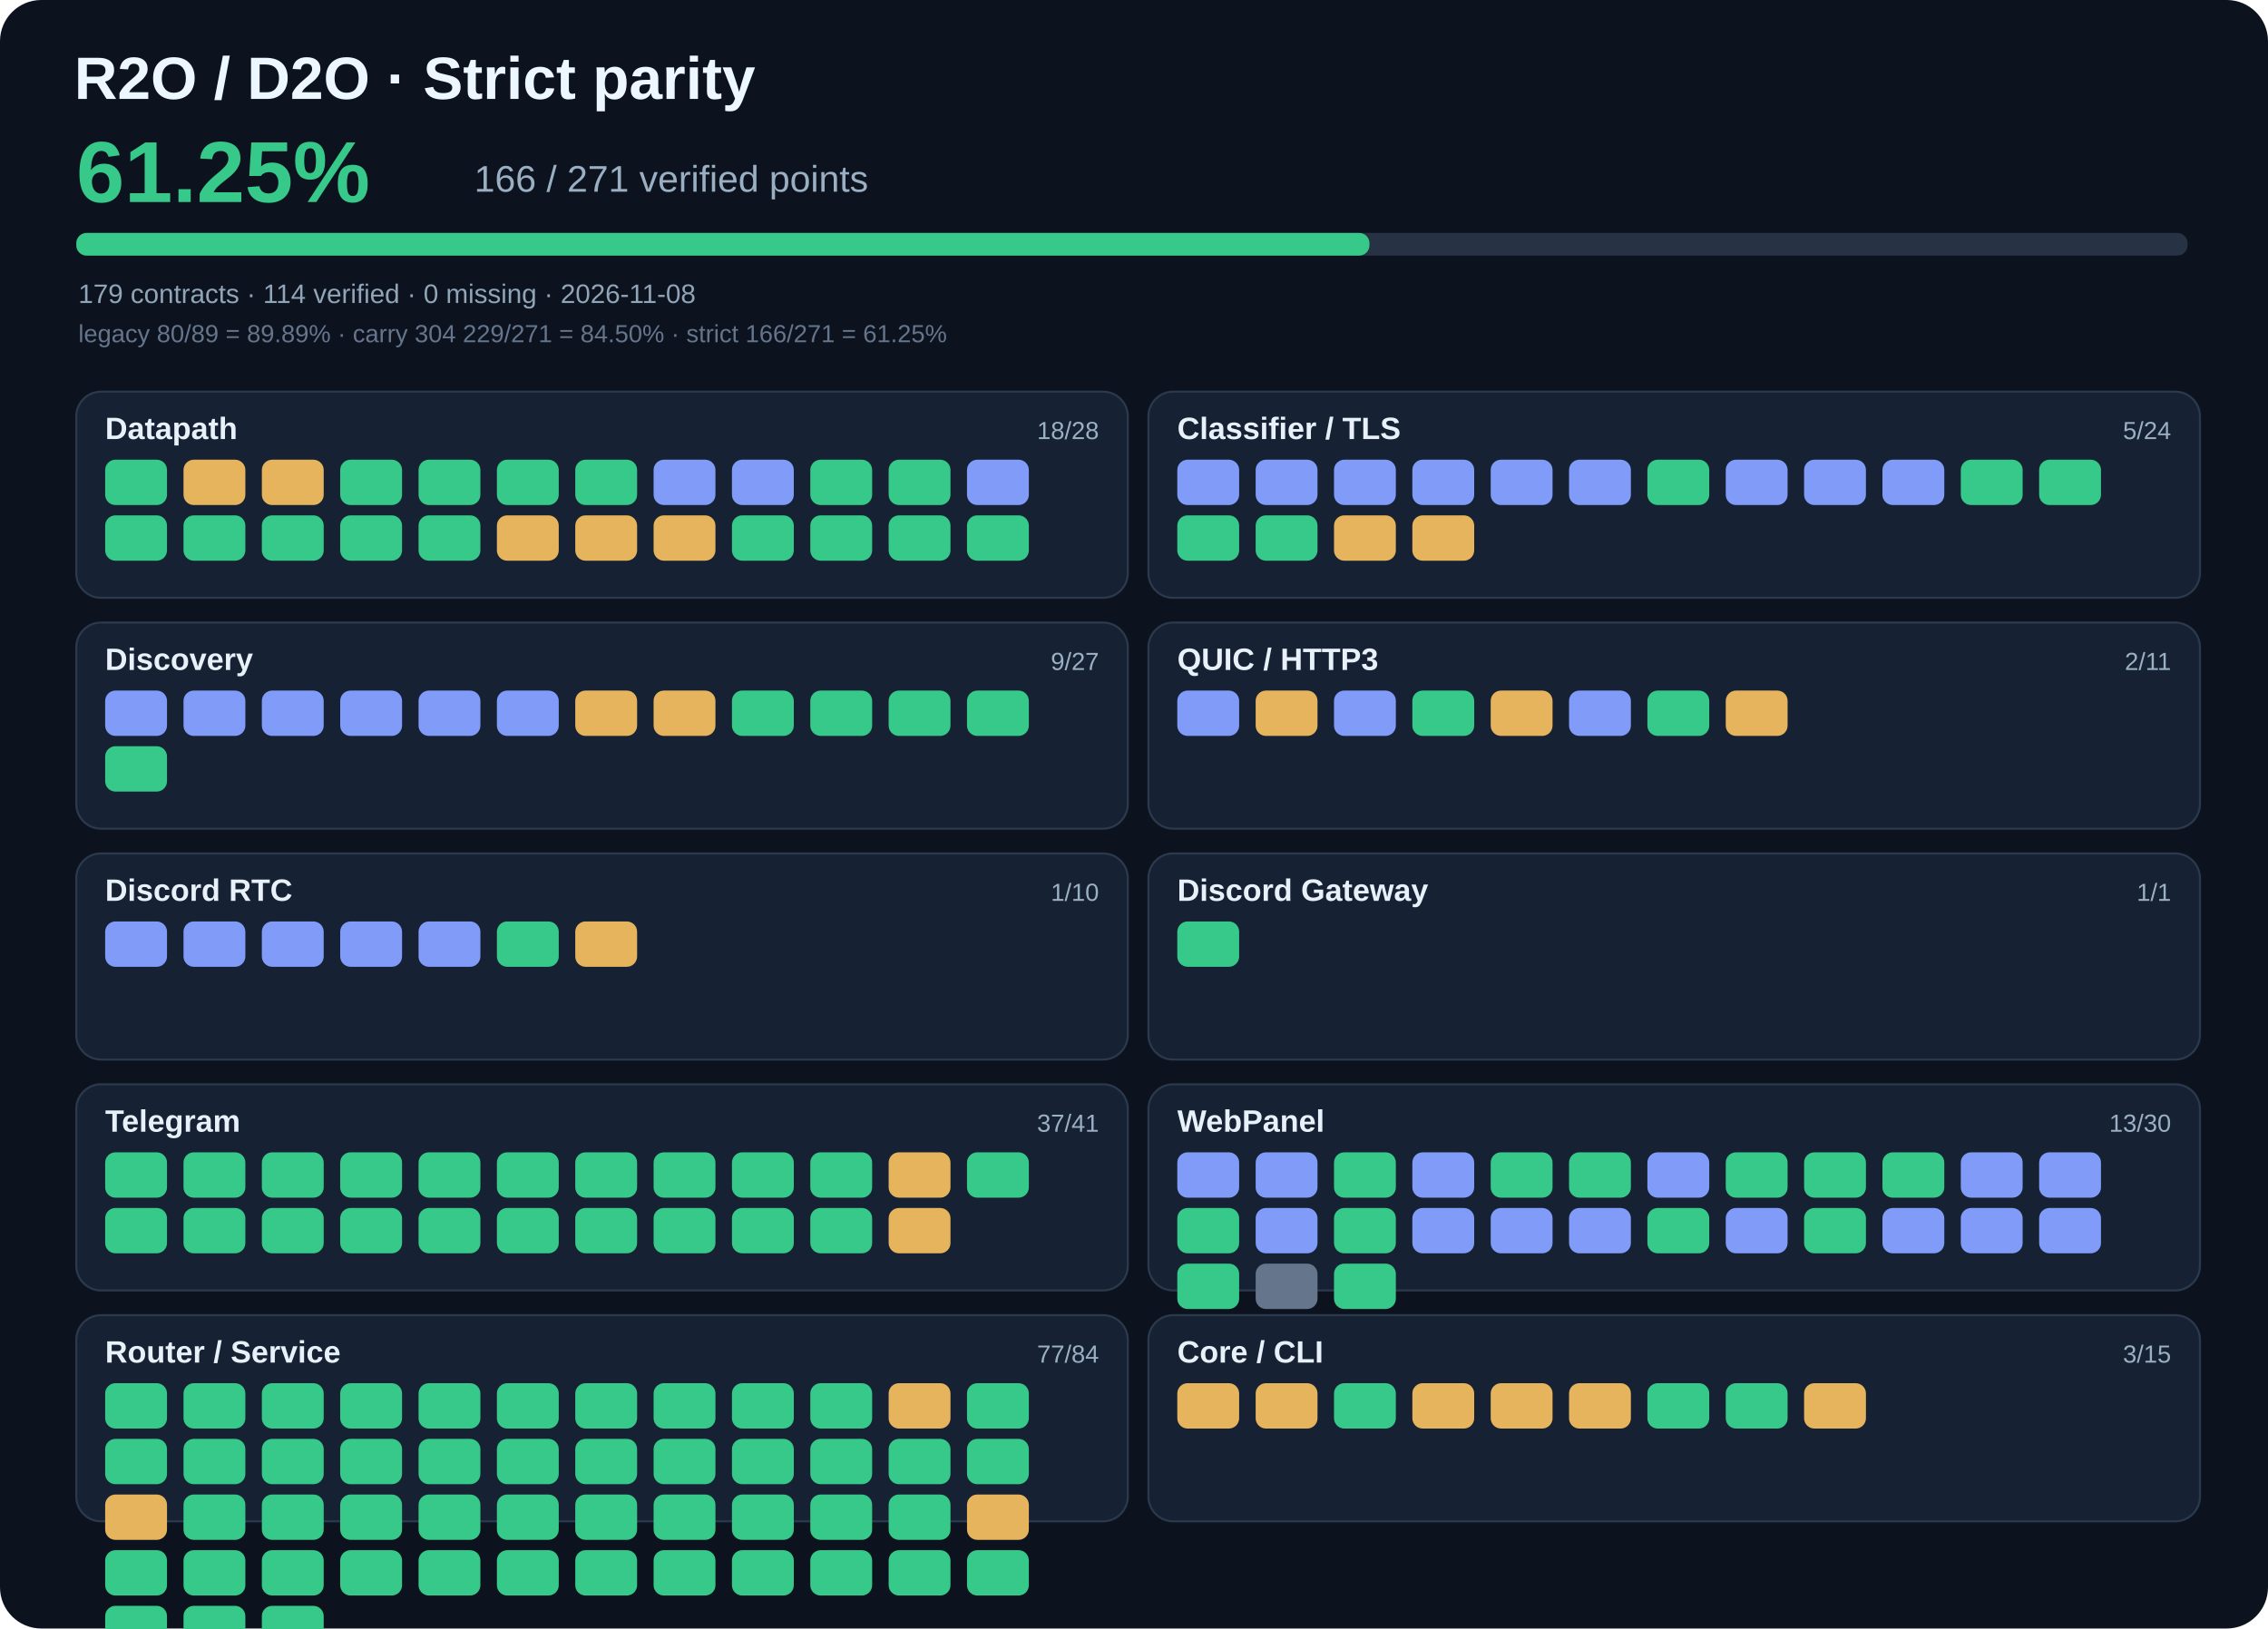
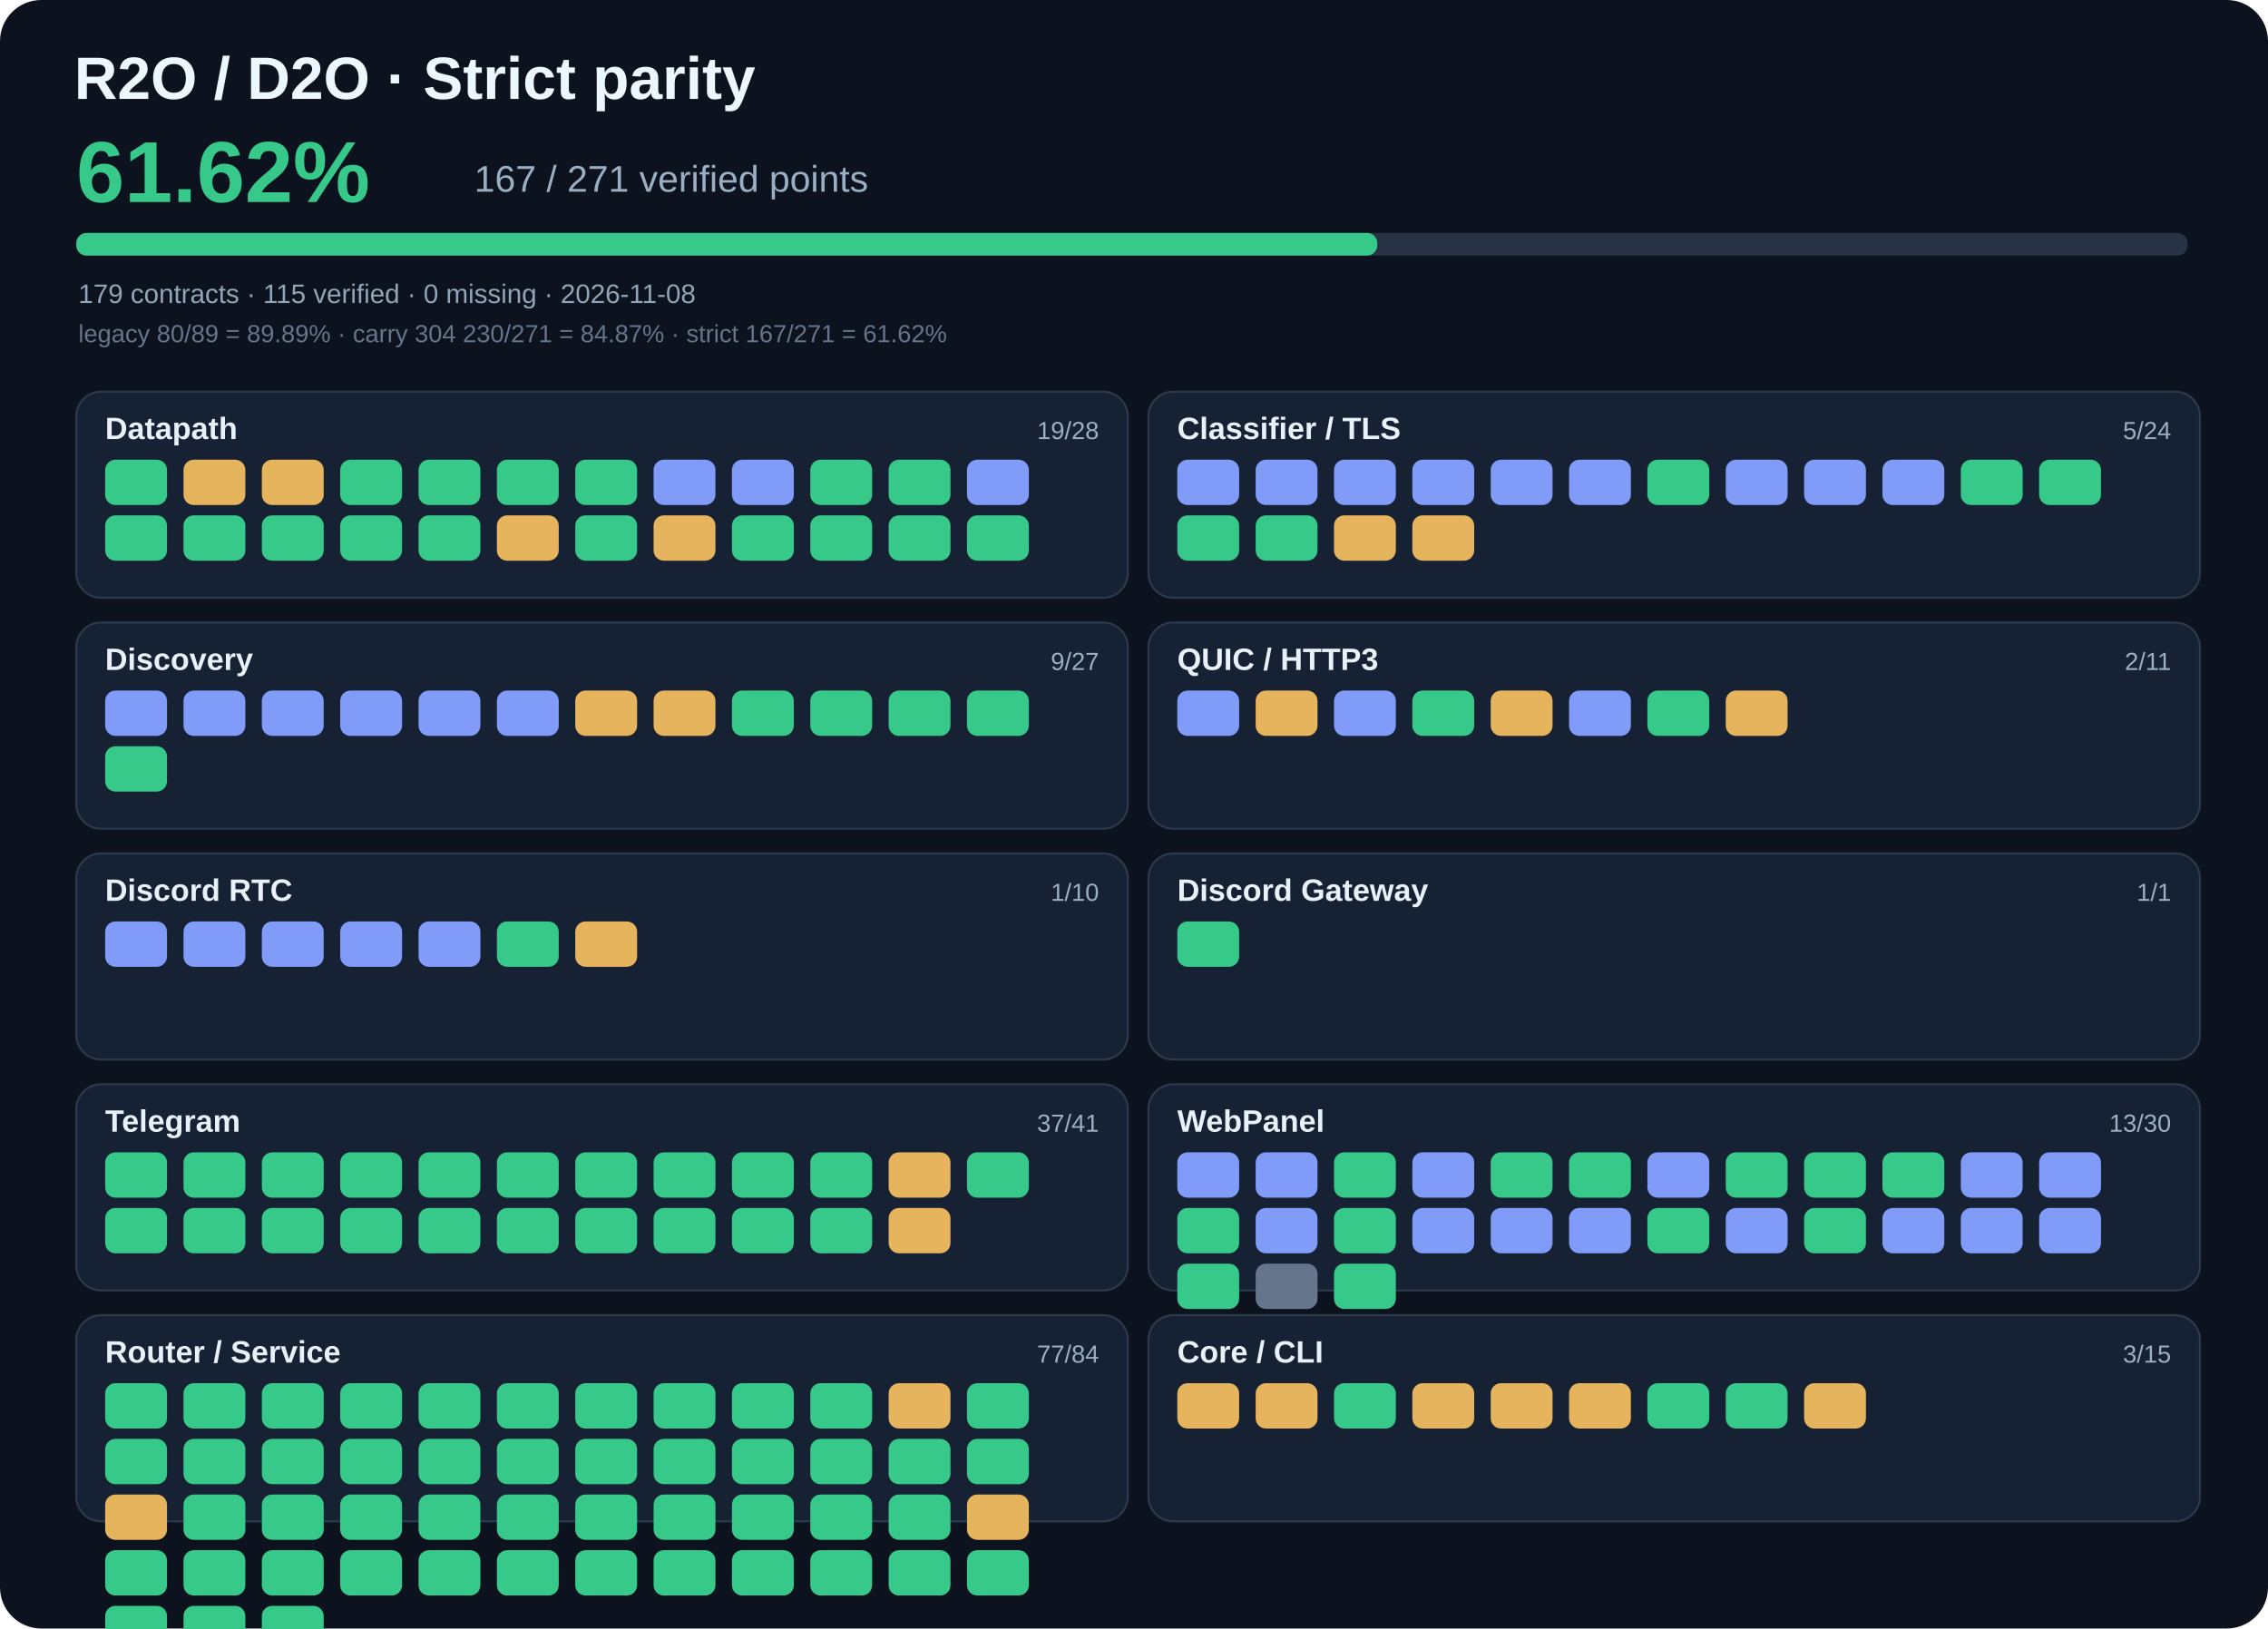
- <svg xmlns="http://www.w3.org/2000/svg" viewBox="0 0 1100 790" width="1100" height="790" role="img" aria-label="R2O strict parity 61.25%">
+ <svg xmlns="http://www.w3.org/2000/svg" viewBox="0 0 1100 790" width="1100" height="790" role="img" aria-label="R2O strict parity 61.62%">
  <rect width="1100" height="790" rx="20" fill="#0c121e" />
  <text x="36" y="48" fill="#edf7ff" font-family="Arial,sans-serif" font-size="29" font-weight="700">R2O / D2O · Strict parity</text>
-   <text x="37" y="98" fill="#36c989" font-family="Arial,sans-serif" font-size="42" font-weight="700">61.25%</text>
-   <text x="230" y="93" fill="#9bafc3" font-family="Arial,sans-serif" font-size="18">166 / 271 verified points</text>
+   <text x="37" y="98" fill="#36c989" font-family="Arial,sans-serif" font-size="42" font-weight="700">61.62%</text>
+   <text x="230" y="93" fill="#9bafc3" font-family="Arial,sans-serif" font-size="18">167 / 271 verified points</text>
  <rect x="37" y="113" width="1024" height="11" rx="5" fill="#273245" />
-   <rect x="37" y="113" width="627.2" height="11" rx="5" fill="#36c989" />
-   <text x="38" y="147" fill="#90a5b8" font-family="Arial,sans-serif" font-size="13">179 contracts · 114 verified · 0 missing · 2026-11-08</text>
-   <text x="38" y="166" fill="#65758c" font-family="Arial,sans-serif" font-size="12">legacy 80/89 = 89.89% · carry 304 229/271 = 84.50% · strict 166/271 = 61.25%</text>
+   <rect x="37" y="113" width="631.0" height="11" rx="5" fill="#36c989" />
+   <text x="38" y="147" fill="#90a5b8" font-family="Arial,sans-serif" font-size="13">179 contracts · 115 verified · 0 missing · 2026-11-08</text>
+   <text x="38" y="166" fill="#65758c" font-family="Arial,sans-serif" font-size="12">legacy 80/89 = 89.89% · carry 304 230/271 = 84.87% · strict 167/271 = 61.62%</text>
  <rect x="37" y="190" width="510" height="100" rx="12" fill="#162233" stroke="#2b394c" />
  <text x="51" y="213" fill="#e8f1fa" font-family="Arial,sans-serif" font-size="15" font-weight="700">Datapath</text>
-   <text x="533" y="213" text-anchor="end" fill="#9bb0c5" font-family="Arial,sans-serif" font-size="12">18/28</text>
+   <text x="533" y="213" text-anchor="end" fill="#9bb0c5" font-family="Arial,sans-serif" font-size="12">19/28</text>
  <rect x="51" y="223" width="30" height="22" rx="5" fill="#36c989" />
  <rect x="89" y="223" width="30" height="22" rx="5" fill="#e6b45d" />
  <rect x="127" y="223" width="30" height="22" rx="5" fill="#e6b45d" />
  <rect x="165" y="223" width="30" height="22" rx="5" fill="#36c989" />
  <rect x="203" y="223" width="30" height="22" rx="5" fill="#36c989" />
  <rect x="241" y="223" width="30" height="22" rx="5" fill="#36c989" />
  <rect x="279" y="223" width="30" height="22" rx="5" fill="#36c989" />
  <rect x="317" y="223" width="30" height="22" rx="5" fill="#819bf8" />
  <rect x="355" y="223" width="30" height="22" rx="5" fill="#819bf8" />
  <rect x="393" y="223" width="30" height="22" rx="5" fill="#36c989" />
  <rect x="431" y="223" width="30" height="22" rx="5" fill="#36c989" />
  <rect x="469" y="223" width="30" height="22" rx="5" fill="#819bf8" />
  <rect x="51" y="250" width="30" height="22" rx="5" fill="#36c989" />
  <rect x="89" y="250" width="30" height="22" rx="5" fill="#36c989" />
  <rect x="127" y="250" width="30" height="22" rx="5" fill="#36c989" />
  <rect x="165" y="250" width="30" height="22" rx="5" fill="#36c989" />
  <rect x="203" y="250" width="30" height="22" rx="5" fill="#36c989" />
  <rect x="241" y="250" width="30" height="22" rx="5" fill="#e6b45d" />
-   <rect x="279" y="250" width="30" height="22" rx="5" fill="#e6b45d" />
+   <rect x="279" y="250" width="30" height="22" rx="5" fill="#36c989" />
  <rect x="317" y="250" width="30" height="22" rx="5" fill="#e6b45d" />
  <rect x="355" y="250" width="30" height="22" rx="5" fill="#36c989" />
  <rect x="393" y="250" width="30" height="22" rx="5" fill="#36c989" />
  <rect x="431" y="250" width="30" height="22" rx="5" fill="#36c989" />
  <rect x="469" y="250" width="30" height="22" rx="5" fill="#36c989" />
  <rect x="557" y="190" width="510" height="100" rx="12" fill="#162233" stroke="#2b394c" />
  <text x="571" y="213" fill="#e8f1fa" font-family="Arial,sans-serif" font-size="15" font-weight="700">Classifier / TLS</text>
  <text x="1053" y="213" text-anchor="end" fill="#9bb0c5" font-family="Arial,sans-serif" font-size="12">5/24</text>
  <rect x="571" y="223" width="30" height="22" rx="5" fill="#819bf8" />
  <rect x="609" y="223" width="30" height="22" rx="5" fill="#819bf8" />
  <rect x="647" y="223" width="30" height="22" rx="5" fill="#819bf8" />
  <rect x="685" y="223" width="30" height="22" rx="5" fill="#819bf8" />
  <rect x="723" y="223" width="30" height="22" rx="5" fill="#819bf8" />
  <rect x="761" y="223" width="30" height="22" rx="5" fill="#819bf8" />
  <rect x="799" y="223" width="30" height="22" rx="5" fill="#36c989" />
  <rect x="837" y="223" width="30" height="22" rx="5" fill="#819bf8" />
  <rect x="875" y="223" width="30" height="22" rx="5" fill="#819bf8" />
  <rect x="913" y="223" width="30" height="22" rx="5" fill="#819bf8" />
  <rect x="951" y="223" width="30" height="22" rx="5" fill="#36c989" />
  <rect x="989" y="223" width="30" height="22" rx="5" fill="#36c989" />
  <rect x="571" y="250" width="30" height="22" rx="5" fill="#36c989" />
  <rect x="609" y="250" width="30" height="22" rx="5" fill="#36c989" />
  <rect x="647" y="250" width="30" height="22" rx="5" fill="#e6b45d" />
  <rect x="685" y="250" width="30" height="22" rx="5" fill="#e6b45d" />
  <rect x="37" y="302" width="510" height="100" rx="12" fill="#162233" stroke="#2b394c" />
  <text x="51" y="325" fill="#e8f1fa" font-family="Arial,sans-serif" font-size="15" font-weight="700">Discovery</text>
  <text x="533" y="325" text-anchor="end" fill="#9bb0c5" font-family="Arial,sans-serif" font-size="12">9/27</text>
  <rect x="51" y="335" width="30" height="22" rx="5" fill="#819bf8" />
  <rect x="89" y="335" width="30" height="22" rx="5" fill="#819bf8" />
  <rect x="127" y="335" width="30" height="22" rx="5" fill="#819bf8" />
  <rect x="165" y="335" width="30" height="22" rx="5" fill="#819bf8" />
  <rect x="203" y="335" width="30" height="22" rx="5" fill="#819bf8" />
  <rect x="241" y="335" width="30" height="22" rx="5" fill="#819bf8" />
  <rect x="279" y="335" width="30" height="22" rx="5" fill="#e6b45d" />
  <rect x="317" y="335" width="30" height="22" rx="5" fill="#e6b45d" />
  <rect x="355" y="335" width="30" height="22" rx="5" fill="#36c989" />
  <rect x="393" y="335" width="30" height="22" rx="5" fill="#36c989" />
  <rect x="431" y="335" width="30" height="22" rx="5" fill="#36c989" />
  <rect x="469" y="335" width="30" height="22" rx="5" fill="#36c989" />
  <rect x="51" y="362" width="30" height="22" rx="5" fill="#36c989" />
  <rect x="557" y="302" width="510" height="100" rx="12" fill="#162233" stroke="#2b394c" />
  <text x="571" y="325" fill="#e8f1fa" font-family="Arial,sans-serif" font-size="15" font-weight="700">QUIC / HTTP3</text>
  <text x="1053" y="325" text-anchor="end" fill="#9bb0c5" font-family="Arial,sans-serif" font-size="12">2/11</text>
  <rect x="571" y="335" width="30" height="22" rx="5" fill="#819bf8" />
  <rect x="609" y="335" width="30" height="22" rx="5" fill="#e6b45d" />
  <rect x="647" y="335" width="30" height="22" rx="5" fill="#819bf8" />
  <rect x="685" y="335" width="30" height="22" rx="5" fill="#36c989" />
  <rect x="723" y="335" width="30" height="22" rx="5" fill="#e6b45d" />
  <rect x="761" y="335" width="30" height="22" rx="5" fill="#819bf8" />
  <rect x="799" y="335" width="30" height="22" rx="5" fill="#36c989" />
  <rect x="837" y="335" width="30" height="22" rx="5" fill="#e6b45d" />
  <rect x="37" y="414" width="510" height="100" rx="12" fill="#162233" stroke="#2b394c" />
  <text x="51" y="437" fill="#e8f1fa" font-family="Arial,sans-serif" font-size="15" font-weight="700">Discord RTC</text>
  <text x="533" y="437" text-anchor="end" fill="#9bb0c5" font-family="Arial,sans-serif" font-size="12">1/10</text>
  <rect x="51" y="447" width="30" height="22" rx="5" fill="#819bf8" />
  <rect x="89" y="447" width="30" height="22" rx="5" fill="#819bf8" />
  <rect x="127" y="447" width="30" height="22" rx="5" fill="#819bf8" />
  <rect x="165" y="447" width="30" height="22" rx="5" fill="#819bf8" />
  <rect x="203" y="447" width="30" height="22" rx="5" fill="#819bf8" />
  <rect x="241" y="447" width="30" height="22" rx="5" fill="#36c989" />
  <rect x="279" y="447" width="30" height="22" rx="5" fill="#e6b45d" />
  <rect x="557" y="414" width="510" height="100" rx="12" fill="#162233" stroke="#2b394c" />
  <text x="571" y="437" fill="#e8f1fa" font-family="Arial,sans-serif" font-size="15" font-weight="700">Discord Gateway</text>
  <text x="1053" y="437" text-anchor="end" fill="#9bb0c5" font-family="Arial,sans-serif" font-size="12">1/1</text>
  <rect x="571" y="447" width="30" height="22" rx="5" fill="#36c989" />
  <rect x="37" y="526" width="510" height="100" rx="12" fill="#162233" stroke="#2b394c" />
  <text x="51" y="549" fill="#e8f1fa" font-family="Arial,sans-serif" font-size="15" font-weight="700">Telegram</text>
  <text x="533" y="549" text-anchor="end" fill="#9bb0c5" font-family="Arial,sans-serif" font-size="12">37/41</text>
  <rect x="51" y="559" width="30" height="22" rx="5" fill="#36c989" />
  <rect x="89" y="559" width="30" height="22" rx="5" fill="#36c989" />
  <rect x="127" y="559" width="30" height="22" rx="5" fill="#36c989" />
  <rect x="165" y="559" width="30" height="22" rx="5" fill="#36c989" />
  <rect x="203" y="559" width="30" height="22" rx="5" fill="#36c989" />
  <rect x="241" y="559" width="30" height="22" rx="5" fill="#36c989" />
  <rect x="279" y="559" width="30" height="22" rx="5" fill="#36c989" />
  <rect x="317" y="559" width="30" height="22" rx="5" fill="#36c989" />
  <rect x="355" y="559" width="30" height="22" rx="5" fill="#36c989" />
  <rect x="393" y="559" width="30" height="22" rx="5" fill="#36c989" />
  <rect x="431" y="559" width="30" height="22" rx="5" fill="#e6b45d" />
  <rect x="469" y="559" width="30" height="22" rx="5" fill="#36c989" />
  <rect x="51" y="586" width="30" height="22" rx="5" fill="#36c989" />
  <rect x="89" y="586" width="30" height="22" rx="5" fill="#36c989" />
  <rect x="127" y="586" width="30" height="22" rx="5" fill="#36c989" />
  <rect x="165" y="586" width="30" height="22" rx="5" fill="#36c989" />
  <rect x="203" y="586" width="30" height="22" rx="5" fill="#36c989" />
  <rect x="241" y="586" width="30" height="22" rx="5" fill="#36c989" />
  <rect x="279" y="586" width="30" height="22" rx="5" fill="#36c989" />
  <rect x="317" y="586" width="30" height="22" rx="5" fill="#36c989" />
  <rect x="355" y="586" width="30" height="22" rx="5" fill="#36c989" />
  <rect x="393" y="586" width="30" height="22" rx="5" fill="#36c989" />
  <rect x="431" y="586" width="30" height="22" rx="5" fill="#e6b45d" />
  <rect x="557" y="526" width="510" height="100" rx="12" fill="#162233" stroke="#2b394c" />
  <text x="571" y="549" fill="#e8f1fa" font-family="Arial,sans-serif" font-size="15" font-weight="700">WebPanel</text>
  <text x="1053" y="549" text-anchor="end" fill="#9bb0c5" font-family="Arial,sans-serif" font-size="12">13/30</text>
  <rect x="571" y="559" width="30" height="22" rx="5" fill="#819bf8" />
  <rect x="609" y="559" width="30" height="22" rx="5" fill="#819bf8" />
  <rect x="647" y="559" width="30" height="22" rx="5" fill="#36c989" />
  <rect x="685" y="559" width="30" height="22" rx="5" fill="#819bf8" />
  <rect x="723" y="559" width="30" height="22" rx="5" fill="#36c989" />
  <rect x="761" y="559" width="30" height="22" rx="5" fill="#36c989" />
  <rect x="799" y="559" width="30" height="22" rx="5" fill="#819bf8" />
  <rect x="837" y="559" width="30" height="22" rx="5" fill="#36c989" />
  <rect x="875" y="559" width="30" height="22" rx="5" fill="#36c989" />
  <rect x="913" y="559" width="30" height="22" rx="5" fill="#36c989" />
  <rect x="951" y="559" width="30" height="22" rx="5" fill="#819bf8" />
  <rect x="989" y="559" width="30" height="22" rx="5" fill="#819bf8" />
  <rect x="571" y="586" width="30" height="22" rx="5" fill="#36c989" />
  <rect x="609" y="586" width="30" height="22" rx="5" fill="#819bf8" />
  <rect x="647" y="586" width="30" height="22" rx="5" fill="#36c989" />
  <rect x="685" y="586" width="30" height="22" rx="5" fill="#819bf8" />
  <rect x="723" y="586" width="30" height="22" rx="5" fill="#819bf8" />
  <rect x="761" y="586" width="30" height="22" rx="5" fill="#819bf8" />
  <rect x="799" y="586" width="30" height="22" rx="5" fill="#36c989" />
  <rect x="837" y="586" width="30" height="22" rx="5" fill="#819bf8" />
  <rect x="875" y="586" width="30" height="22" rx="5" fill="#36c989" />
  <rect x="913" y="586" width="30" height="22" rx="5" fill="#819bf8" />
  <rect x="951" y="586" width="30" height="22" rx="5" fill="#819bf8" />
  <rect x="989" y="586" width="30" height="22" rx="5" fill="#819bf8" />
  <rect x="571" y="613" width="30" height="22" rx="5" fill="#36c989" />
  <rect x="609" y="613" width="30" height="22" rx="5" fill="#65758c" />
  <rect x="647" y="613" width="30" height="22" rx="5" fill="#36c989" />
  <rect x="37" y="638" width="510" height="100" rx="12" fill="#162233" stroke="#2b394c" />
  <text x="51" y="661" fill="#e8f1fa" font-family="Arial,sans-serif" font-size="15" font-weight="700">Router / Service</text>
  <text x="533" y="661" text-anchor="end" fill="#9bb0c5" font-family="Arial,sans-serif" font-size="12">77/84</text>
  <rect x="51" y="671" width="30" height="22" rx="5" fill="#36c989" />
  <rect x="89" y="671" width="30" height="22" rx="5" fill="#36c989" />
  <rect x="127" y="671" width="30" height="22" rx="5" fill="#36c989" />
  <rect x="165" y="671" width="30" height="22" rx="5" fill="#36c989" />
  <rect x="203" y="671" width="30" height="22" rx="5" fill="#36c989" />
  <rect x="241" y="671" width="30" height="22" rx="5" fill="#36c989" />
  <rect x="279" y="671" width="30" height="22" rx="5" fill="#36c989" />
  <rect x="317" y="671" width="30" height="22" rx="5" fill="#36c989" />
  <rect x="355" y="671" width="30" height="22" rx="5" fill="#36c989" />
  <rect x="393" y="671" width="30" height="22" rx="5" fill="#36c989" />
  <rect x="431" y="671" width="30" height="22" rx="5" fill="#e6b45d" />
  <rect x="469" y="671" width="30" height="22" rx="5" fill="#36c989" />
  <rect x="51" y="698" width="30" height="22" rx="5" fill="#36c989" />
  <rect x="89" y="698" width="30" height="22" rx="5" fill="#36c989" />
  <rect x="127" y="698" width="30" height="22" rx="5" fill="#36c989" />
  <rect x="165" y="698" width="30" height="22" rx="5" fill="#36c989" />
  <rect x="203" y="698" width="30" height="22" rx="5" fill="#36c989" />
  <rect x="241" y="698" width="30" height="22" rx="5" fill="#36c989" />
  <rect x="279" y="698" width="30" height="22" rx="5" fill="#36c989" />
  <rect x="317" y="698" width="30" height="22" rx="5" fill="#36c989" />
  <rect x="355" y="698" width="30" height="22" rx="5" fill="#36c989" />
  <rect x="393" y="698" width="30" height="22" rx="5" fill="#36c989" />
  <rect x="431" y="698" width="30" height="22" rx="5" fill="#36c989" />
  <rect x="469" y="698" width="30" height="22" rx="5" fill="#36c989" />
  <rect x="51" y="725" width="30" height="22" rx="5" fill="#e6b45d" />
  <rect x="89" y="725" width="30" height="22" rx="5" fill="#36c989" />
  <rect x="127" y="725" width="30" height="22" rx="5" fill="#36c989" />
  <rect x="165" y="725" width="30" height="22" rx="5" fill="#36c989" />
  <rect x="203" y="725" width="30" height="22" rx="5" fill="#36c989" />
  <rect x="241" y="725" width="30" height="22" rx="5" fill="#36c989" />
  <rect x="279" y="725" width="30" height="22" rx="5" fill="#36c989" />
  <rect x="317" y="725" width="30" height="22" rx="5" fill="#36c989" />
  <rect x="355" y="725" width="30" height="22" rx="5" fill="#36c989" />
  <rect x="393" y="725" width="30" height="22" rx="5" fill="#36c989" />
  <rect x="431" y="725" width="30" height="22" rx="5" fill="#36c989" />
  <rect x="469" y="725" width="30" height="22" rx="5" fill="#e6b45d" />
  <rect x="51" y="752" width="30" height="22" rx="5" fill="#36c989" />
  <rect x="89" y="752" width="30" height="22" rx="5" fill="#36c989" />
  <rect x="127" y="752" width="30" height="22" rx="5" fill="#36c989" />
  <rect x="165" y="752" width="30" height="22" rx="5" fill="#36c989" />
  <rect x="203" y="752" width="30" height="22" rx="5" fill="#36c989" />
  <rect x="241" y="752" width="30" height="22" rx="5" fill="#36c989" />
  <rect x="279" y="752" width="30" height="22" rx="5" fill="#36c989" />
  <rect x="317" y="752" width="30" height="22" rx="5" fill="#36c989" />
  <rect x="355" y="752" width="30" height="22" rx="5" fill="#36c989" />
  <rect x="393" y="752" width="30" height="22" rx="5" fill="#36c989" />
  <rect x="431" y="752" width="30" height="22" rx="5" fill="#36c989" />
  <rect x="469" y="752" width="30" height="22" rx="5" fill="#36c989" />
  <rect x="51" y="779" width="30" height="22" rx="5" fill="#36c989" />
  <rect x="89" y="779" width="30" height="22" rx="5" fill="#36c989" />
  <rect x="127" y="779" width="30" height="22" rx="5" fill="#36c989" />
  <rect x="557" y="638" width="510" height="100" rx="12" fill="#162233" stroke="#2b394c" />
  <text x="571" y="661" fill="#e8f1fa" font-family="Arial,sans-serif" font-size="15" font-weight="700">Core / CLI</text>
  <text x="1053" y="661" text-anchor="end" fill="#9bb0c5" font-family="Arial,sans-serif" font-size="12">3/15</text>
  <rect x="571" y="671" width="30" height="22" rx="5" fill="#e6b45d" />
  <rect x="609" y="671" width="30" height="22" rx="5" fill="#e6b45d" />
  <rect x="647" y="671" width="30" height="22" rx="5" fill="#36c989" />
  <rect x="685" y="671" width="30" height="22" rx="5" fill="#e6b45d" />
  <rect x="723" y="671" width="30" height="22" rx="5" fill="#e6b45d" />
  <rect x="761" y="671" width="30" height="22" rx="5" fill="#e6b45d" />
  <rect x="799" y="671" width="30" height="22" rx="5" fill="#36c989" />
  <rect x="837" y="671" width="30" height="22" rx="5" fill="#36c989" />
  <rect x="875" y="671" width="30" height="22" rx="5" fill="#e6b45d" />
</svg>
